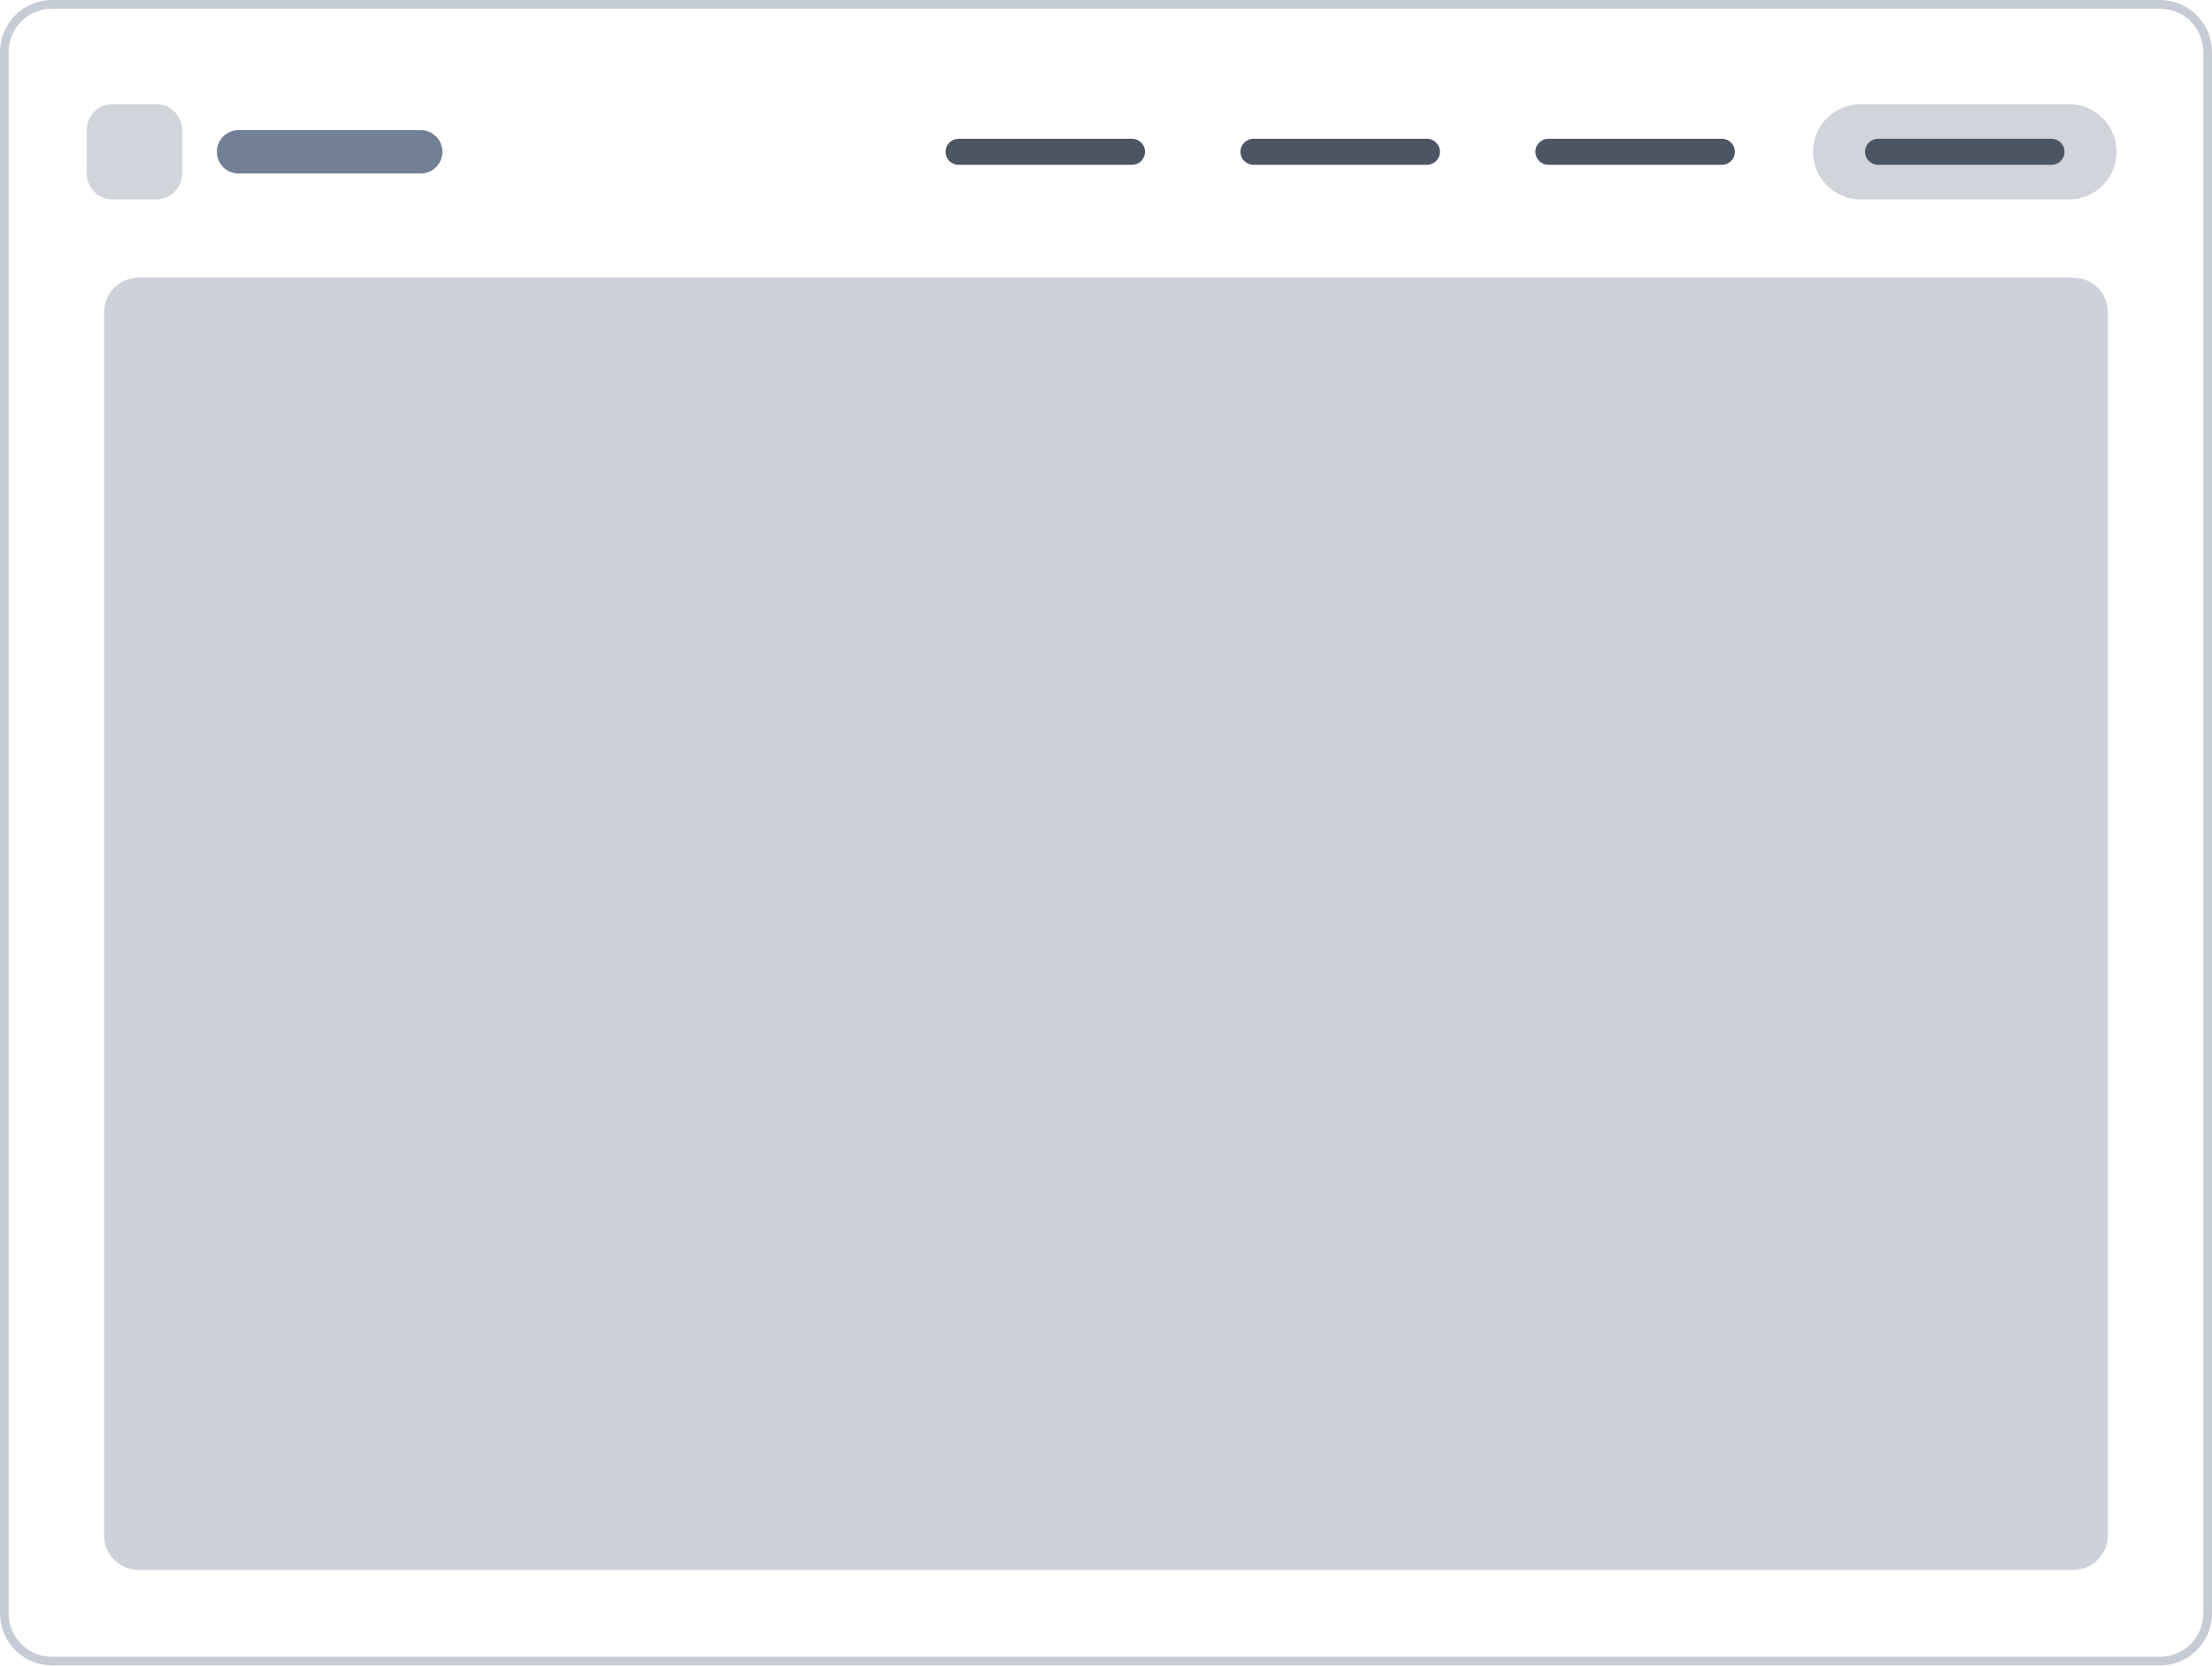
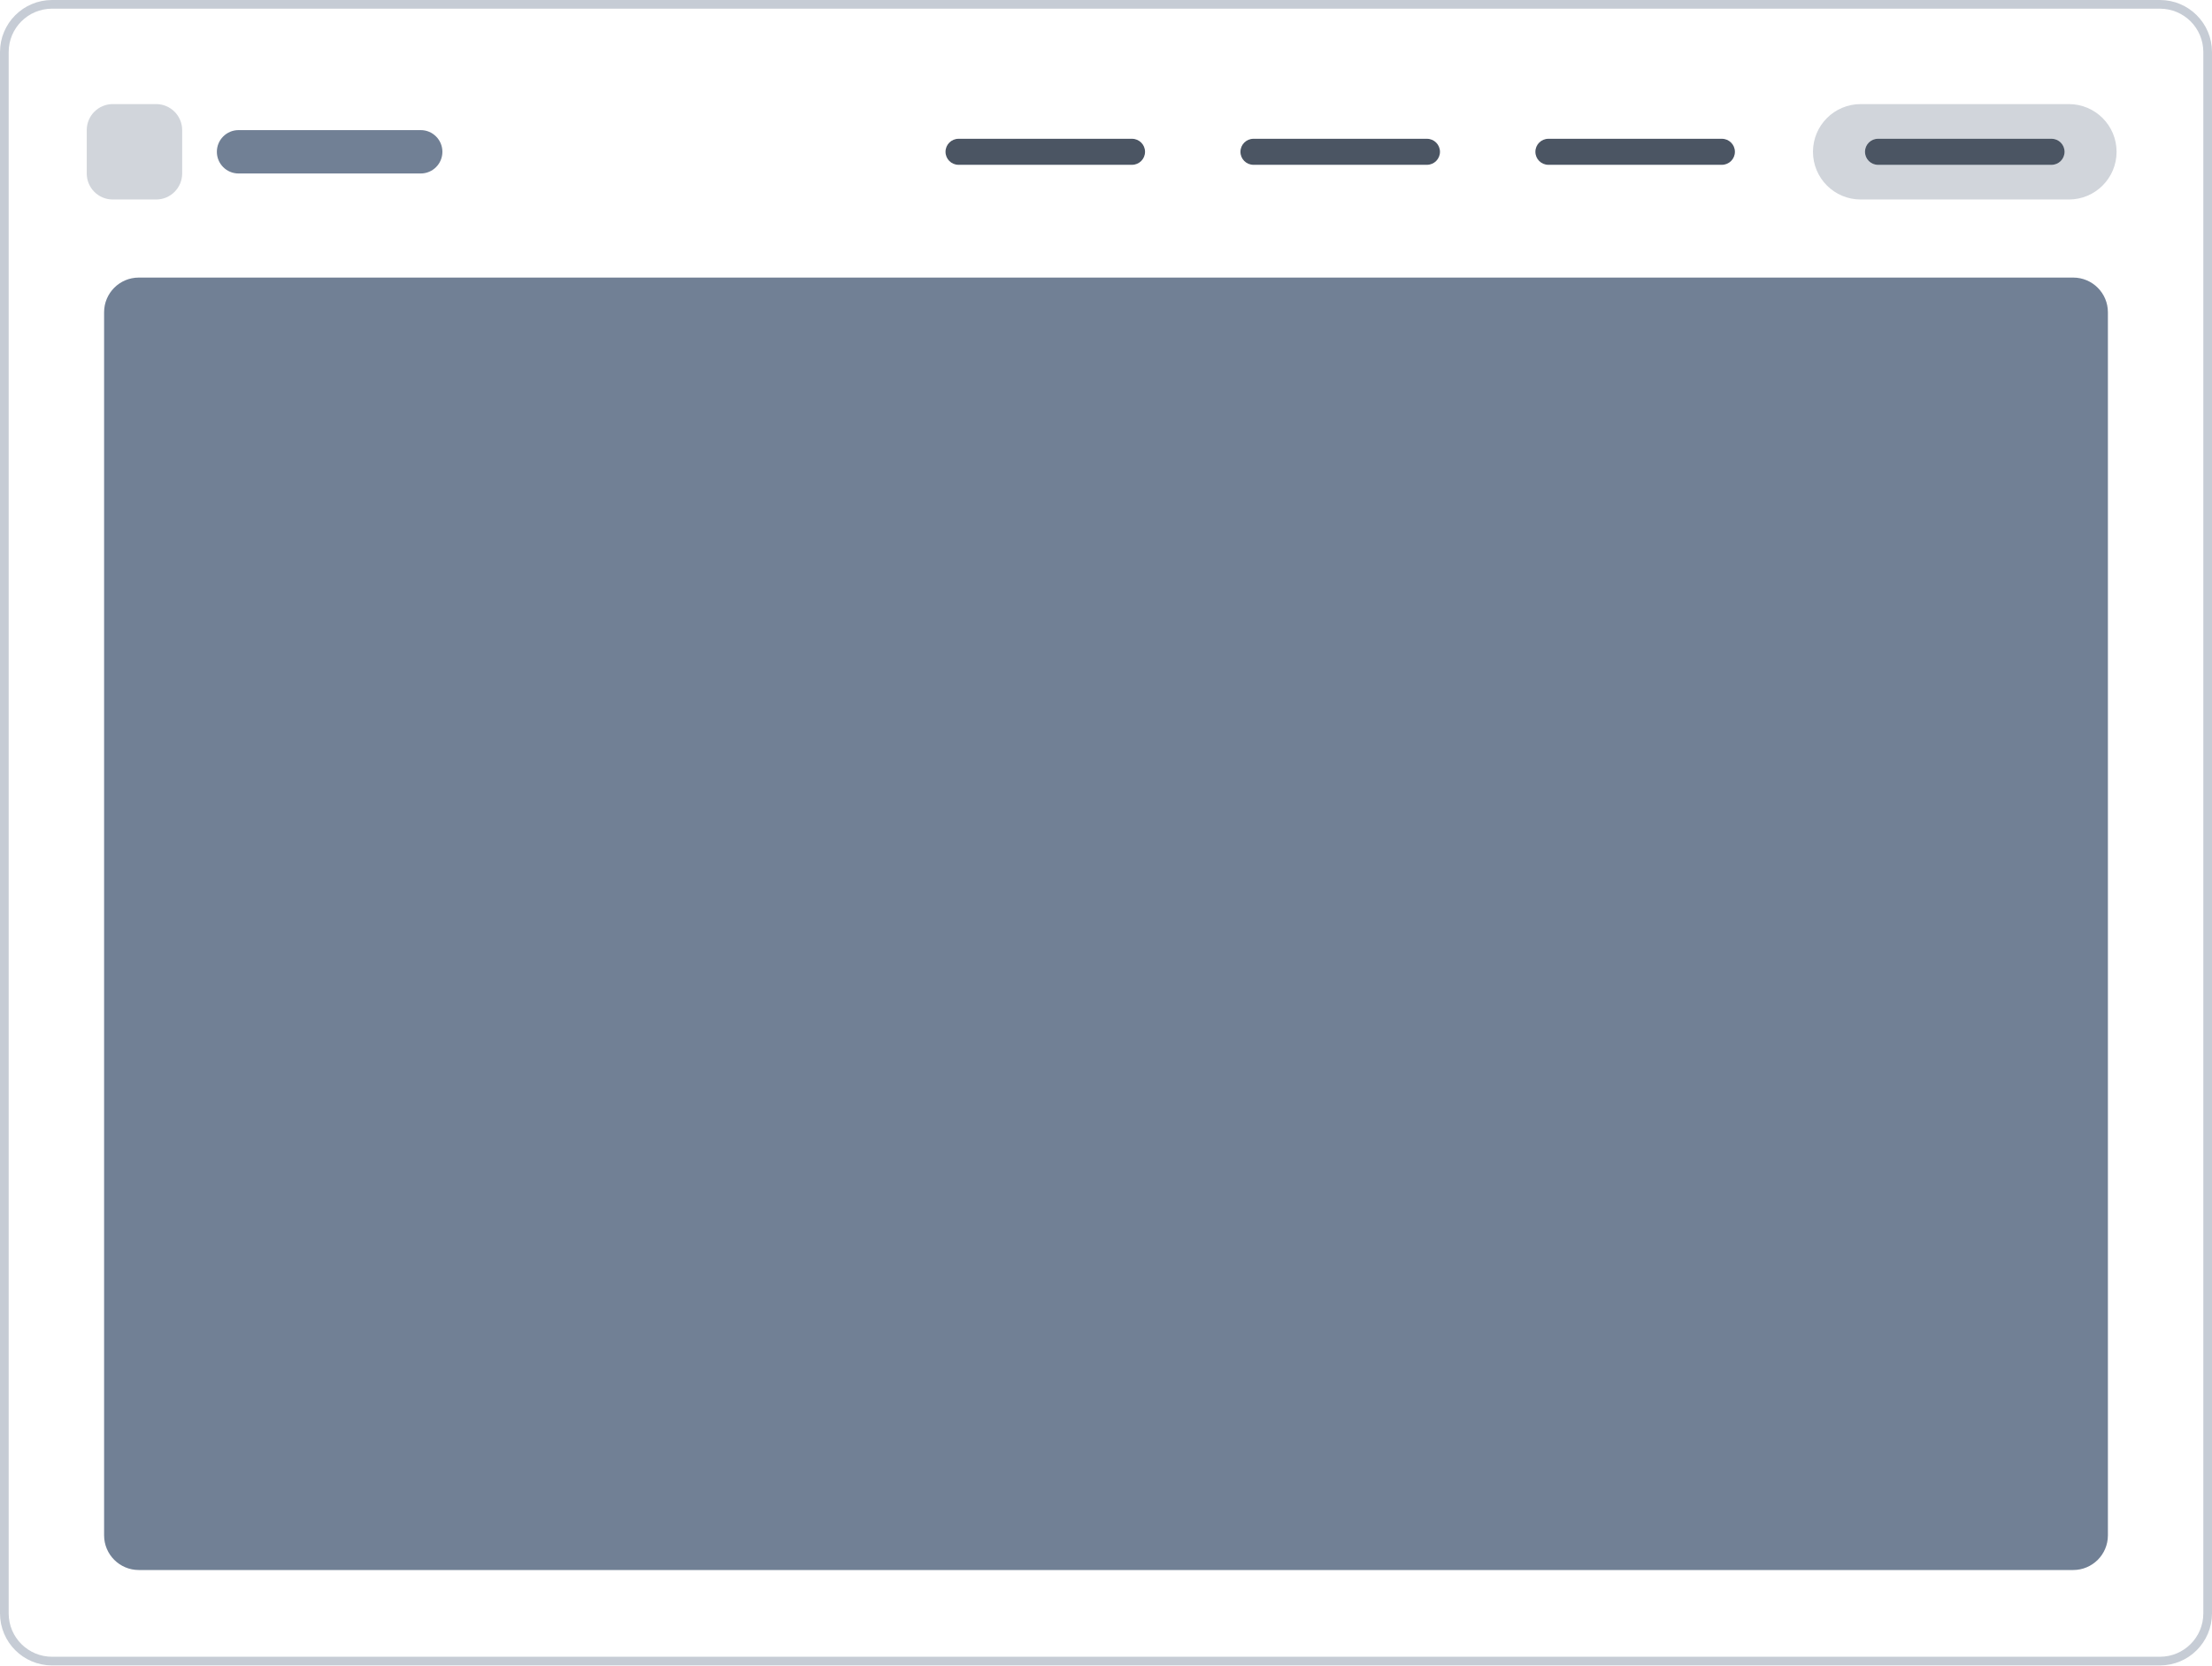
<svg xmlns="http://www.w3.org/2000/svg" width="255" height="192" viewBox="0 0 255 192" fill="none">
  <path opacity="0.4" d="M249 0.5H6C2.962 0.5 0.5 2.962 0.5 6V186C0.5 189.038 2.962 191.5 6 191.5H249C252.038 191.5 254.5 189.038 254.5 186V6C254.5 2.962 252.038 0.5 249 0.5Z" stroke="#718095" />
-   <path d="M239 32H16C13.791 32 12 33.791 12 36V177C12 179.209 13.791 181 16 181H239C241.209 181 243 179.209 243 177V36C243 33.791 241.209 32 239 32Z" fill="#718095" fill-opacity="0.35" />
+   <path d="M239 32H16C13.791 32 12 33.791 12 36V177C12 179.209 13.791 181 16 181H239C241.209 181 243 179.209 243 177V36C243 33.791 241.209 32 239 32Z" fill="#718095" fillOpacity="0.35" />
  <path d="M18 12H13C11.343 12 10 13.343 10 15V20C10 21.657 11.343 23 13 23H18C19.657 23 21 21.657 21 20V15C21 13.343 19.657 12 18 12Z" fill="#D1D5DB" />
  <path d="M48.5 15H27.5C26.119 15 25 16.119 25 17.5C25 18.881 26.119 20 27.5 20H48.5C49.881 20 51 18.881 51 17.5C51 16.119 49.881 15 48.5 15Z" fill="#718095" />
  <path d="M198.5 16H178.5C177.672 16 177 16.672 177 17.5C177 18.328 177.672 19 178.5 19H198.5C199.328 19 200 18.328 200 17.5C200 16.672 199.328 16 198.5 16Z" fill="#4B5563" />
  <path d="M130.5 16H110.5C109.672 16 109 16.672 109 17.5C109 18.328 109.672 19 110.5 19H130.5C131.328 19 132 18.328 132 17.5C132 16.672 131.328 16 130.5 16Z" fill="#4B5563" />
  <path d="M164.5 16H144.5C143.672 16 143 16.672 143 17.5C143 18.328 143.672 19 144.5 19H164.5C165.328 19 166 18.328 166 17.5C166 16.672 165.328 16 164.5 16Z" fill="#4B5563" />
  <path d="M238.5 12H214.5C211.462 12 209 14.462 209 17.5C209 20.538 211.462 23 214.5 23H238.5C241.538 23 244 20.538 244 17.5C244 14.462 241.538 12 238.5 12Z" fill="#D1D5DB" />
  <path d="M236.5 16H216.5C215.672 16 215 16.672 215 17.5C215 18.328 215.672 19 216.5 19H236.5C237.328 19 238 18.328 238 17.5C238 16.672 237.328 16 236.5 16Z" fill="#4B5563" />
</svg>
